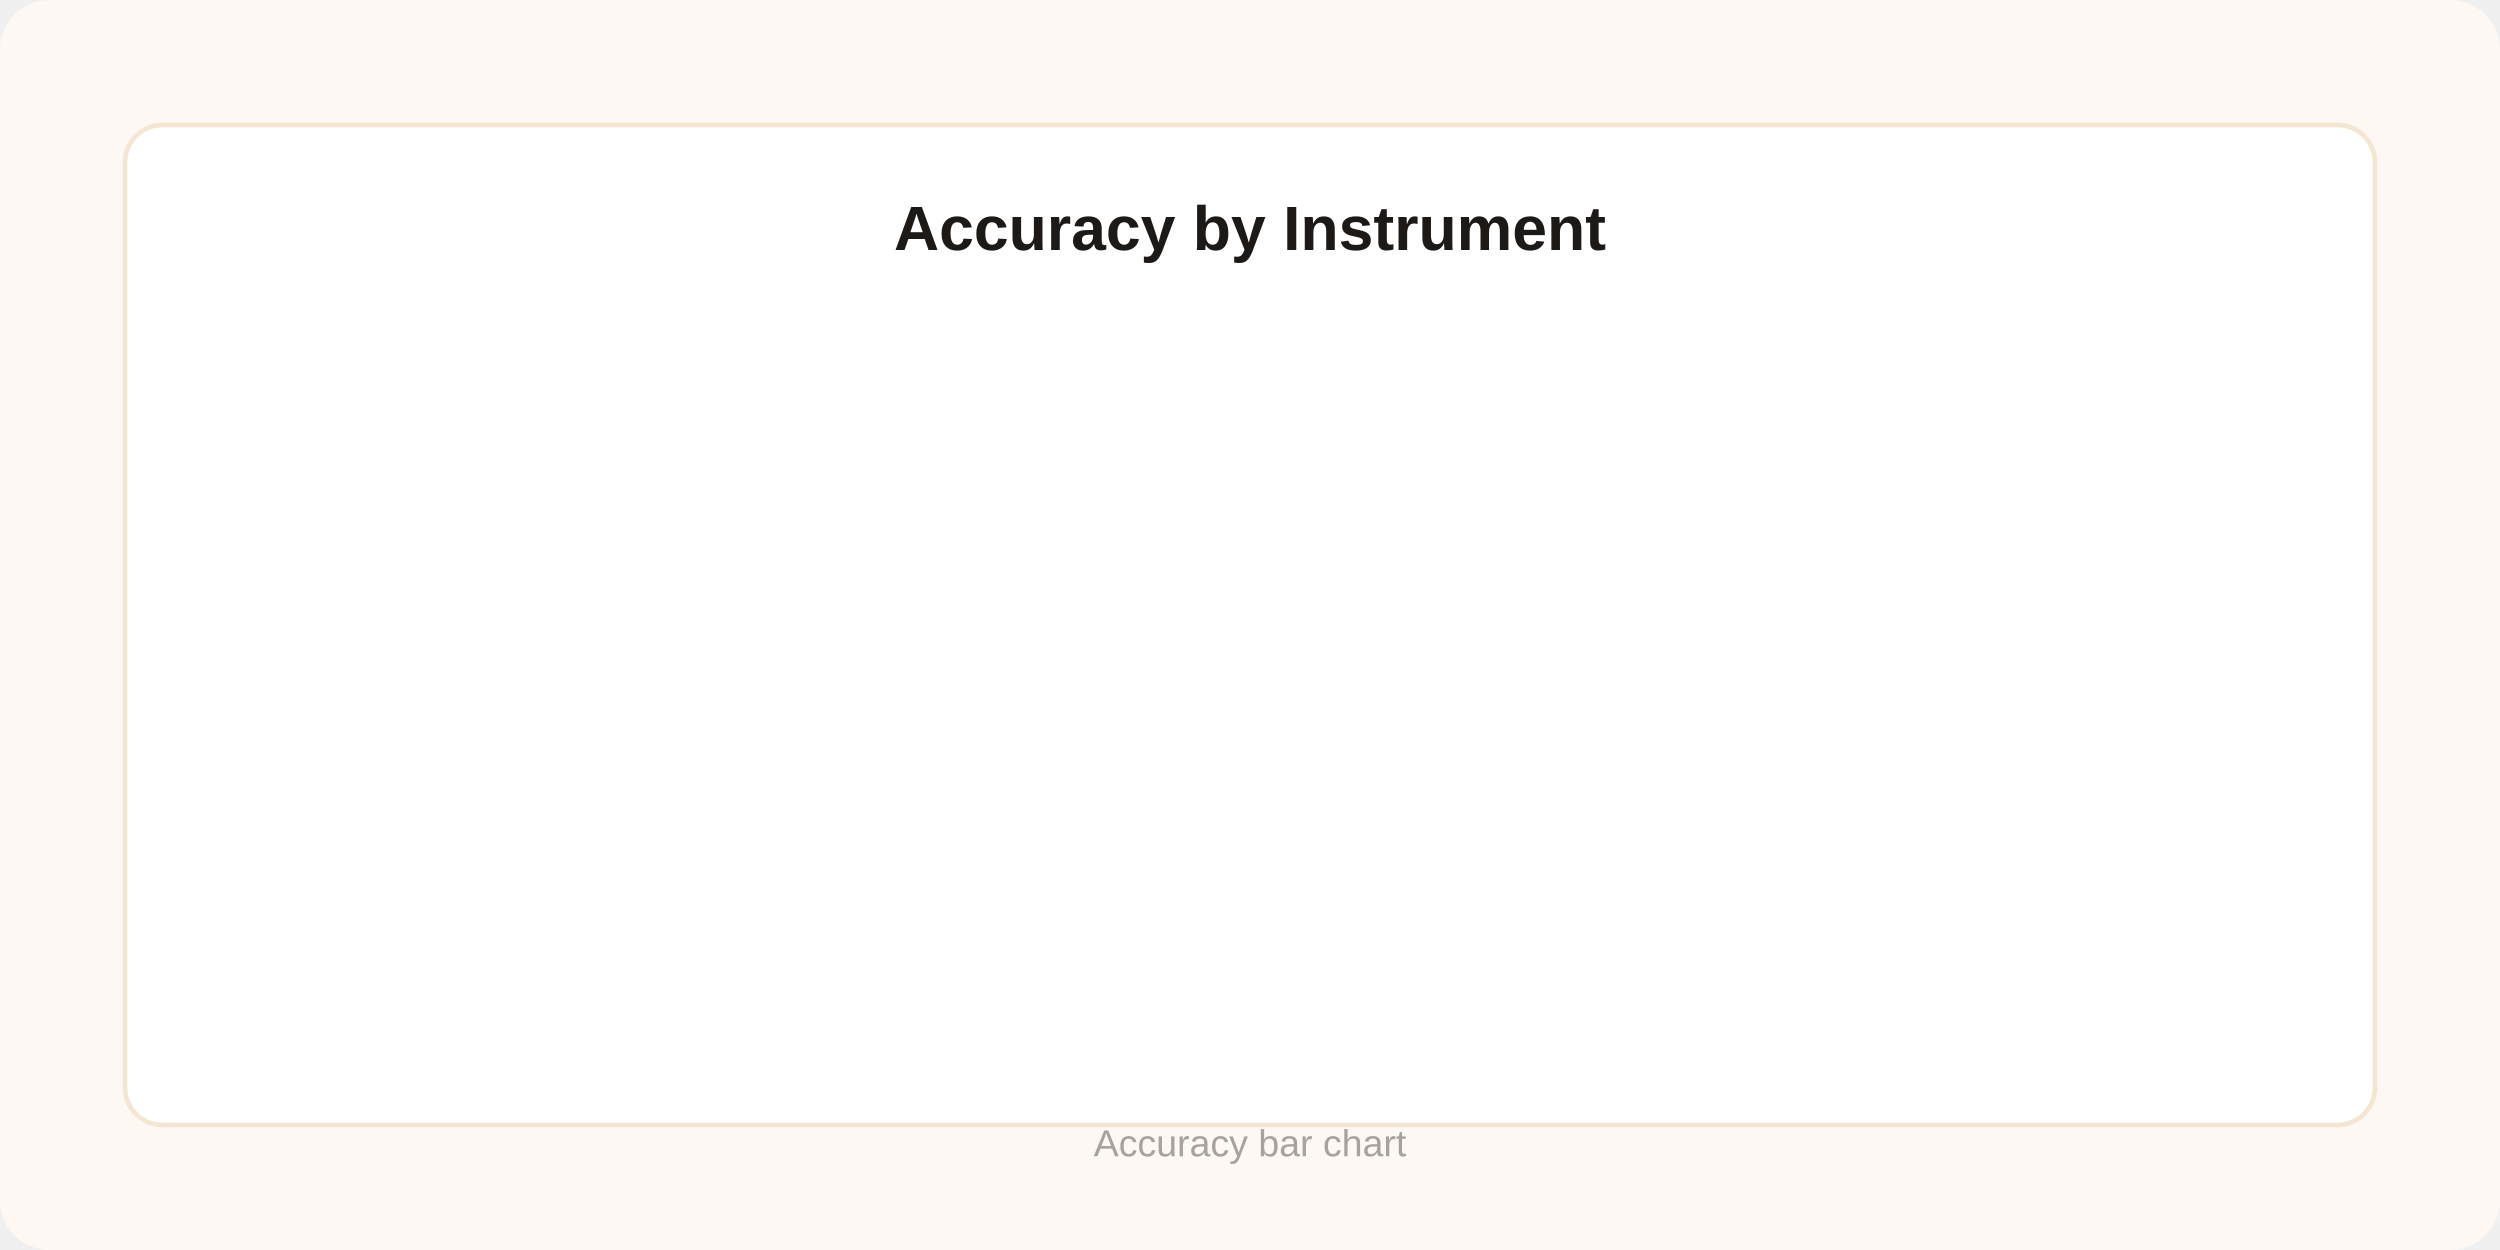
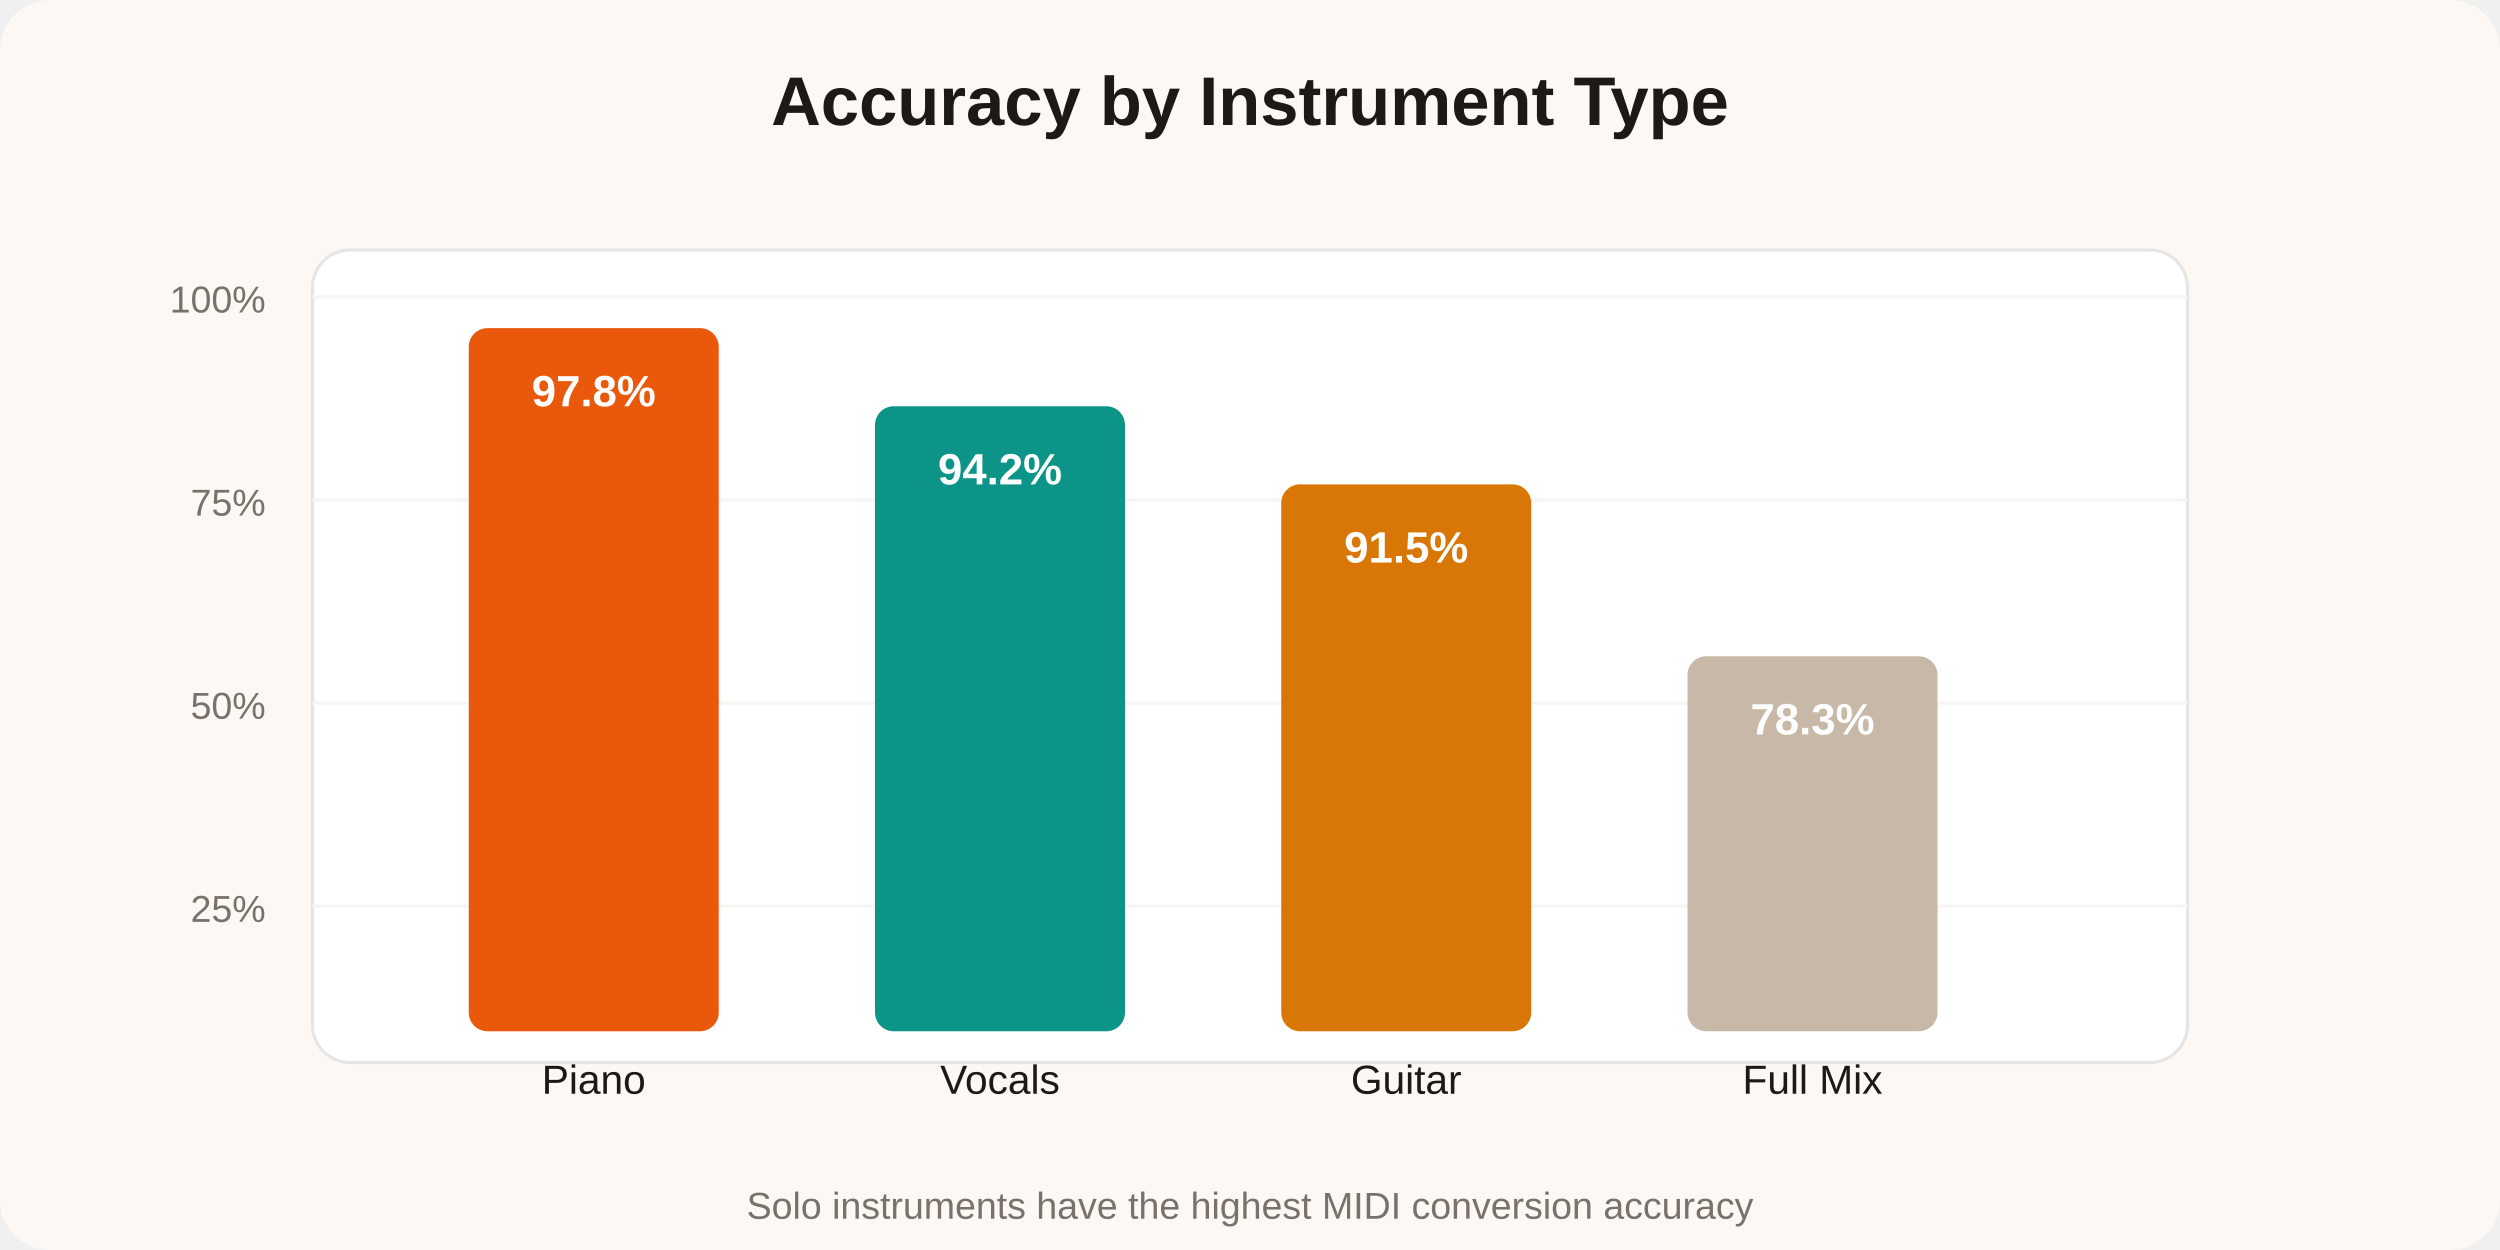
<svg xmlns="http://www.w3.org/2000/svg" viewBox="0 0 800 400">
-   <rect width="800" height="400" fill="#FDF8F3" rx="16" />
-   <rect x="40" y="40" width="720" height="320" rx="12" fill="white" stroke="#F5E6D3" stroke-width="1.5" />
-   <text x="400" y="80" font-family="Arial, sans-serif" font-size="20" fill="#1C1917" font-weight="700" text-anchor="middle">Accuracy by Instrument</text>
-   <text x="400" y="370" font-family="Arial, sans-serif" font-size="12" fill="#A8A29E" text-anchor="middle">Accuracy bar chart</text>
+   <rect width="800" height="400" rx="16" fill="#FDF8F3" />
+   <text x="400" y="40" font-family="Space Grotesk, Arial" font-size="22" font-weight="700" fill="#1C1917" text-anchor="middle">Accuracy by Instrument Type</text>
+   <rect x="100" y="80" width="600" height="260" rx="12" fill="#fff" stroke="#E7E5E4" stroke-width="1" />
+   <text x="85" y="100" font-family="DM Sans, Arial" font-size="12" fill="#78716C" text-anchor="end">100%</text>
+   <text x="85" y="165" font-family="DM Sans, Arial" font-size="12" fill="#78716C" text-anchor="end">75%</text>
+   <text x="85" y="230" font-family="DM Sans, Arial" font-size="12" fill="#78716C" text-anchor="end">50%</text>
+   <text x="85" y="295" font-family="DM Sans, Arial" font-size="12" fill="#78716C" text-anchor="end">25%</text>
+   <line x1="100" y1="95" x2="700" y2="95" stroke="#F5F5F4" stroke-width="1" />
+   <line x1="100" y1="160" x2="700" y2="160" stroke="#F5F5F4" stroke-width="1" />
+   <line x1="100" y1="225" x2="700" y2="225" stroke="#F5F5F4" stroke-width="1" />
+   <line x1="100" y1="290" x2="700" y2="290" stroke="#F5F5F4" stroke-width="1" />
+   <rect x="150" y="105" width="80" height="225" rx="6" fill="#EA580C" />
+   <text x="190" y="130" font-family="DM Sans, Arial" font-size="14" font-weight="700" fill="#fff" text-anchor="middle">97.8%</text>
+   <text x="190" y="350" font-family="DM Sans, Arial" font-size="13" fill="#1C1917" text-anchor="middle">Piano</text>
+   <rect x="280" y="130" width="80" height="200" rx="6" fill="#0D9488" />
+   <text x="320" y="155" font-family="DM Sans, Arial" font-size="14" font-weight="700" fill="#fff" text-anchor="middle">94.2%</text>
+   <text x="320" y="350" font-family="DM Sans, Arial" font-size="13" fill="#1C1917" text-anchor="middle">Vocals</text>
+   <rect x="410" y="155" width="80" height="175" rx="6" fill="#D97706" />
+   <text x="450" y="180" font-family="DM Sans, Arial" font-size="14" font-weight="700" fill="#fff" text-anchor="middle">91.5%</text>
+   <text x="450" y="350" font-family="DM Sans, Arial" font-size="13" fill="#1C1917" text-anchor="middle">Guitar</text>
+   <rect x="540" y="210" width="80" height="120" rx="6" fill="#C8B8A8" />
+   <text x="580" y="235" font-family="DM Sans, Arial" font-size="14" font-weight="700" fill="#fff" text-anchor="middle">78.3%</text>
+   <text x="580" y="350" font-family="DM Sans, Arial" font-size="13" fill="#1C1917" text-anchor="middle">Full Mix</text>
+   <text x="400" y="390" font-family="DM Sans, Arial" font-size="12" fill="#78716C" text-anchor="middle">Solo instruments have the highest MIDI conversion accuracy</text>
</svg>
